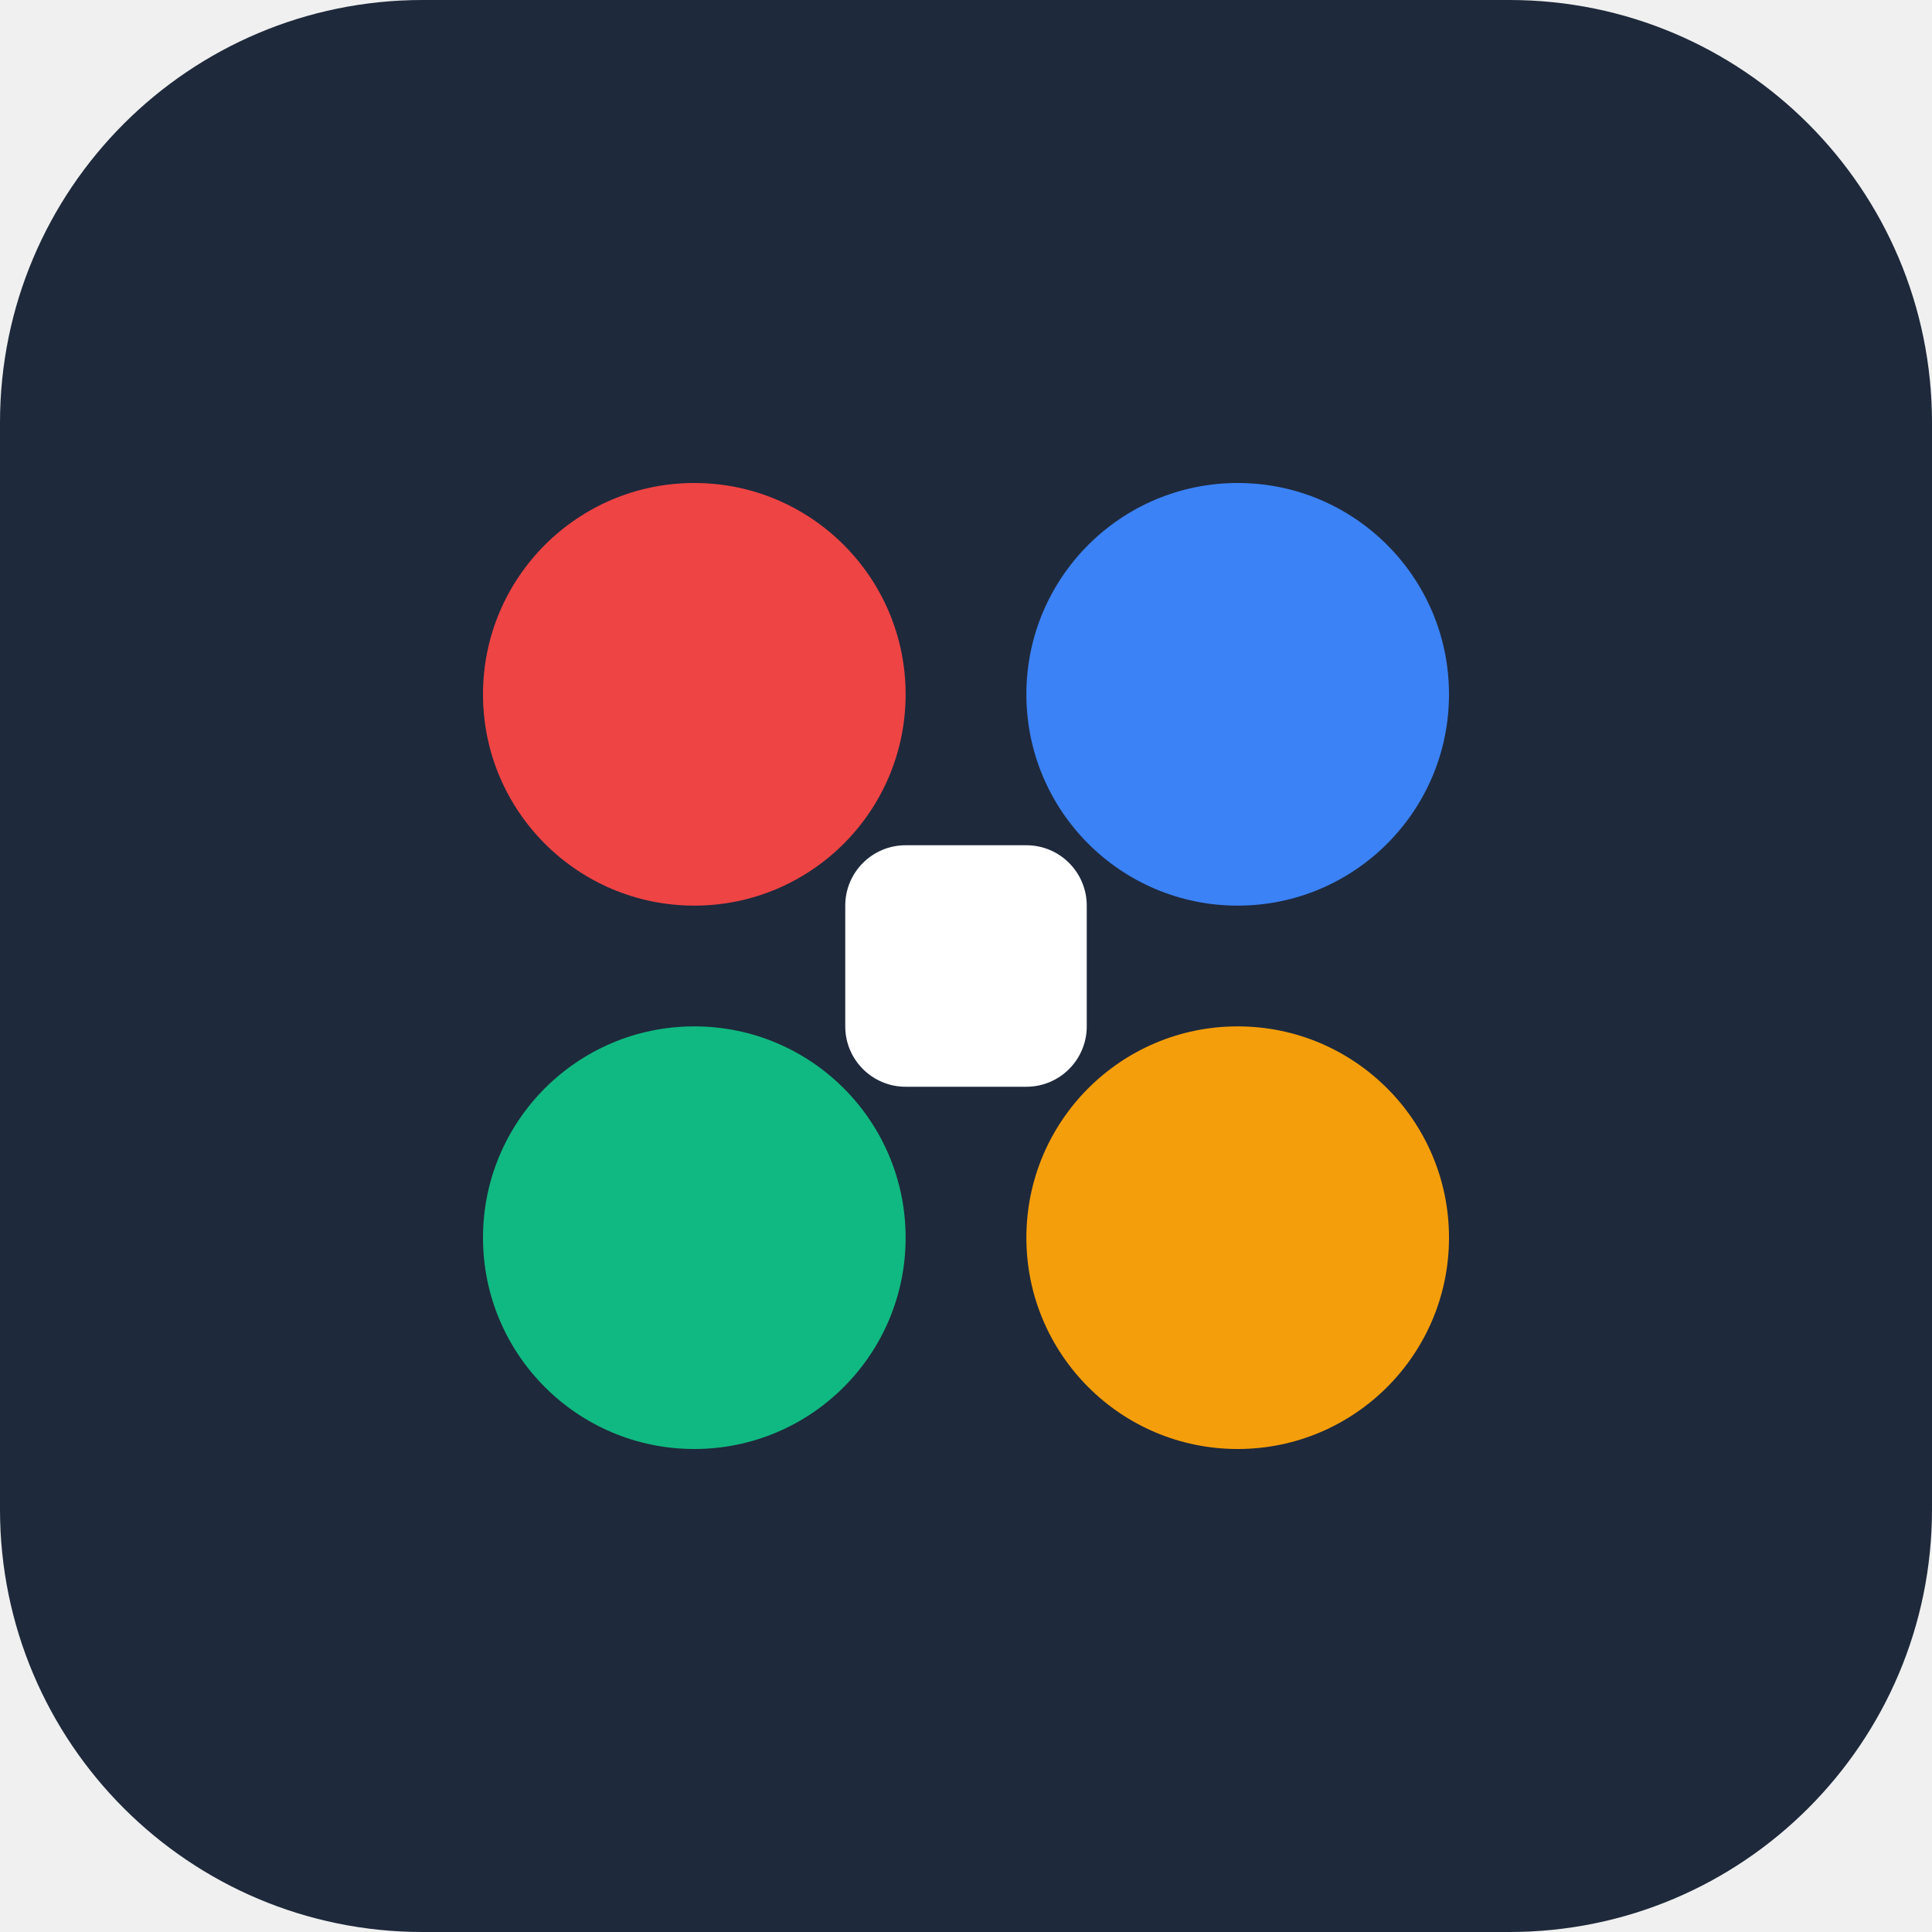
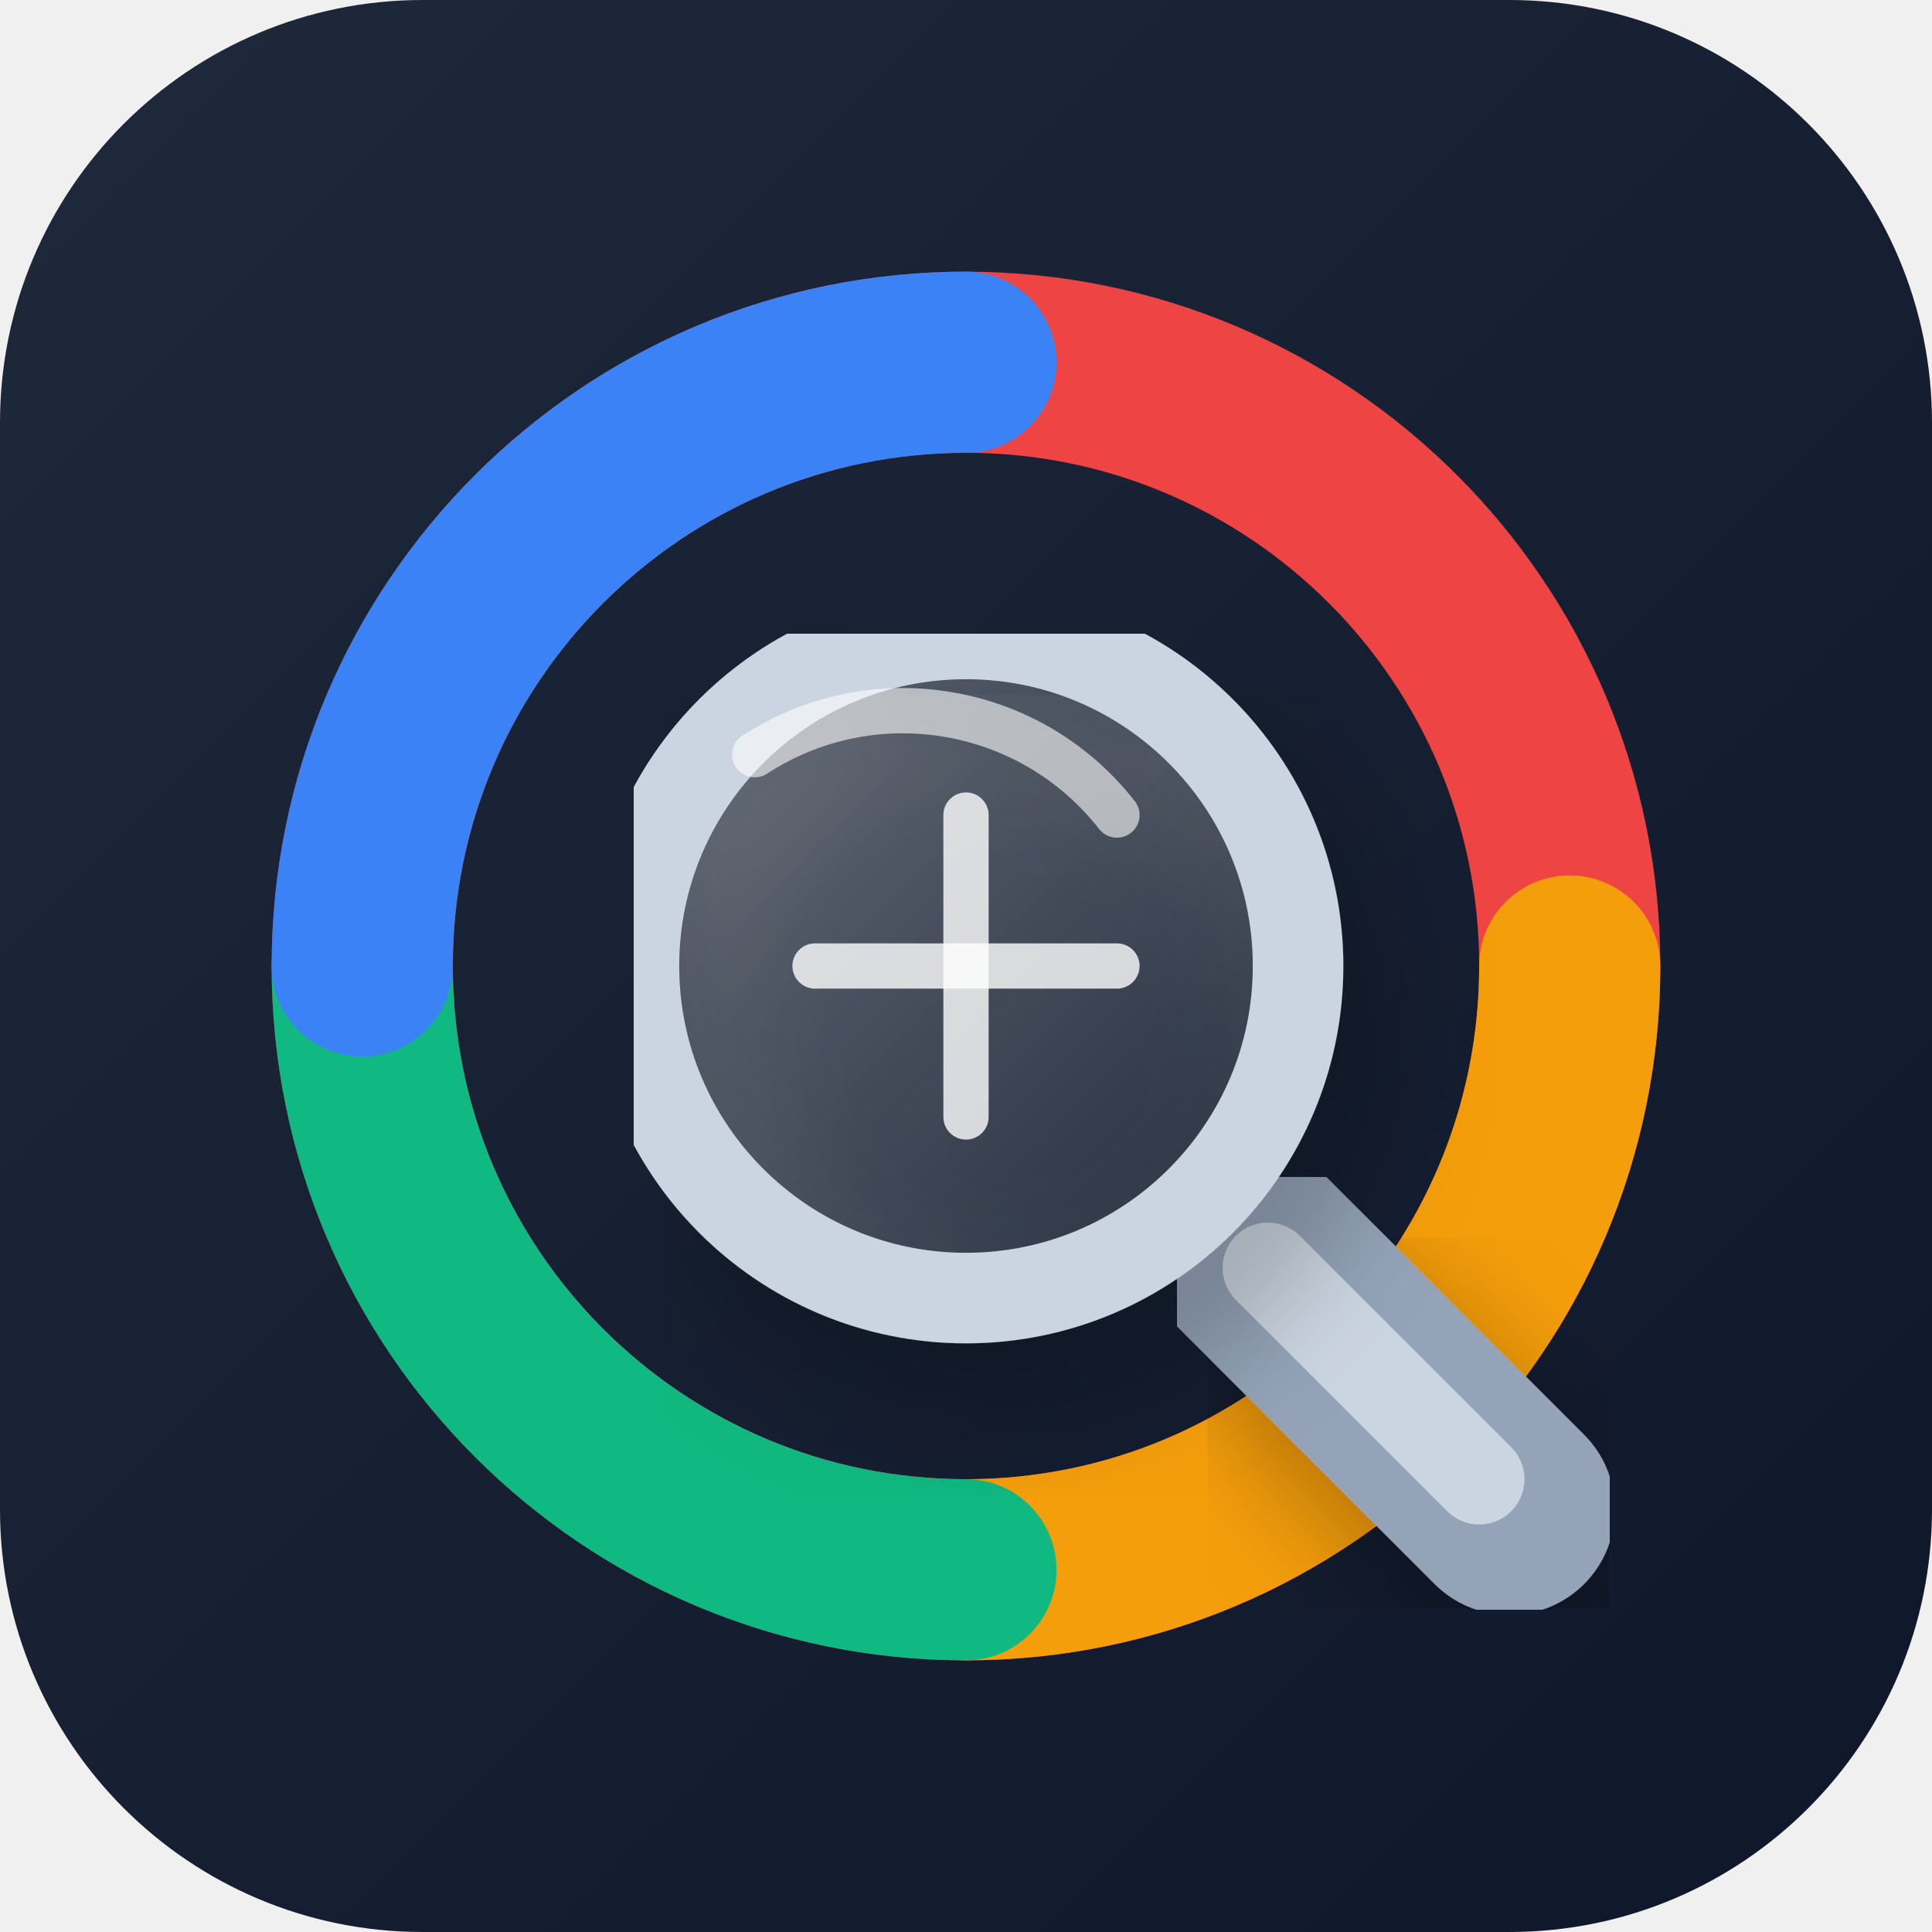
<svg xmlns="http://www.w3.org/2000/svg" viewBox="0 0 128 128" width="128" height="128">
-   <rect width="128" height="128" rx="28" fill="#1e293b" />
-   <circle cx="46" cy="46" r="14" fill="#ef4444" />
-   <circle cx="82" cy="46" r="14" fill="#3b82f6" />
-   <circle cx="46" cy="82" r="14" fill="#10b981" />
-   <circle cx="82" cy="82" r="14" fill="#f59e0b" />
-   <rect x="56" y="56" width="16" height="16" rx="4" fill="#ffffff" />
+   <defs>
+     <linearGradient id="bg" x1="0%" y1="0%" x2="100%" y2="100%">
+       <stop offset="0%" stop-color="#1e293b" />
+       <stop offset="100%" stop-color="#0f172a" />
+     </linearGradient>
+     <linearGradient id="glass" x1="0%" y1="0%" x2="100%" y2="100%">
+       <stop offset="0%" stop-color="#ffffff" stop-opacity="0.3" />
+       <stop offset="100%" stop-color="#ffffff" stop-opacity="0.05" />
+     </linearGradient>
+     <filter id="shadow" x="0" y="0" width="130%" height="130%">
+       <feDropShadow dx="2" dy="4" stdDeviation="4" flood-opacity="0.3" />
+     </filter>
+   </defs>
+   <rect width="128" height="128" rx="28" fill="url(#bg)" />
+   <path d="M 64 24 A 40 40 0 0 1 104 64 A 40 40 0 0 1 64 104 A 40 40 0 0 1 24 64 A 40 40 0 0 1 64 24" fill="none" stroke="#ef4444" stroke-width="12" stroke-linecap="round" />
+   <path d="M 104 64 A 40 40 0 0 1 64 104" fill="none" stroke="#f59e0b" stroke-width="12" stroke-linecap="round" />
+   <path d="M 64 104 A 40 40 0 0 1 24 64" fill="none" stroke="#10b981" stroke-width="12" stroke-linecap="round" />
+   <path d="M 24 64 A 40 40 0 0 1 64 24" fill="none" stroke="#3b82f6" stroke-width="12" stroke-linecap="round" />
+   <line x1="78" y1="78" x2="100" y2="100" stroke="#94a3b8" stroke-width="14" stroke-linecap="round" filter="url(#shadow)" />
+   <line x1="84" y1="84" x2="98" y2="98" stroke="#cbd5e1" stroke-width="6" stroke-linecap="round" />
+   <circle cx="64" cy="64" r="22" fill="url(#glass)" stroke="#cbd5e1" stroke-width="6" filter="url(#shadow)" />
+   <line x1="64" y1="54" x2="64" y2="74" stroke="#ffffff" stroke-width="3" stroke-linecap="round" opacity="0.8" />
+   <line x1="54" y1="64" x2="74" y2="64" stroke="#ffffff" stroke-width="3" stroke-linecap="round" opacity="0.8" />
+   <path d="M 50 50 A 18 18 0 0 1 74 54" fill="none" stroke="#ffffff" stroke-width="3" stroke-linecap="round" opacity="0.6" />
</svg>
